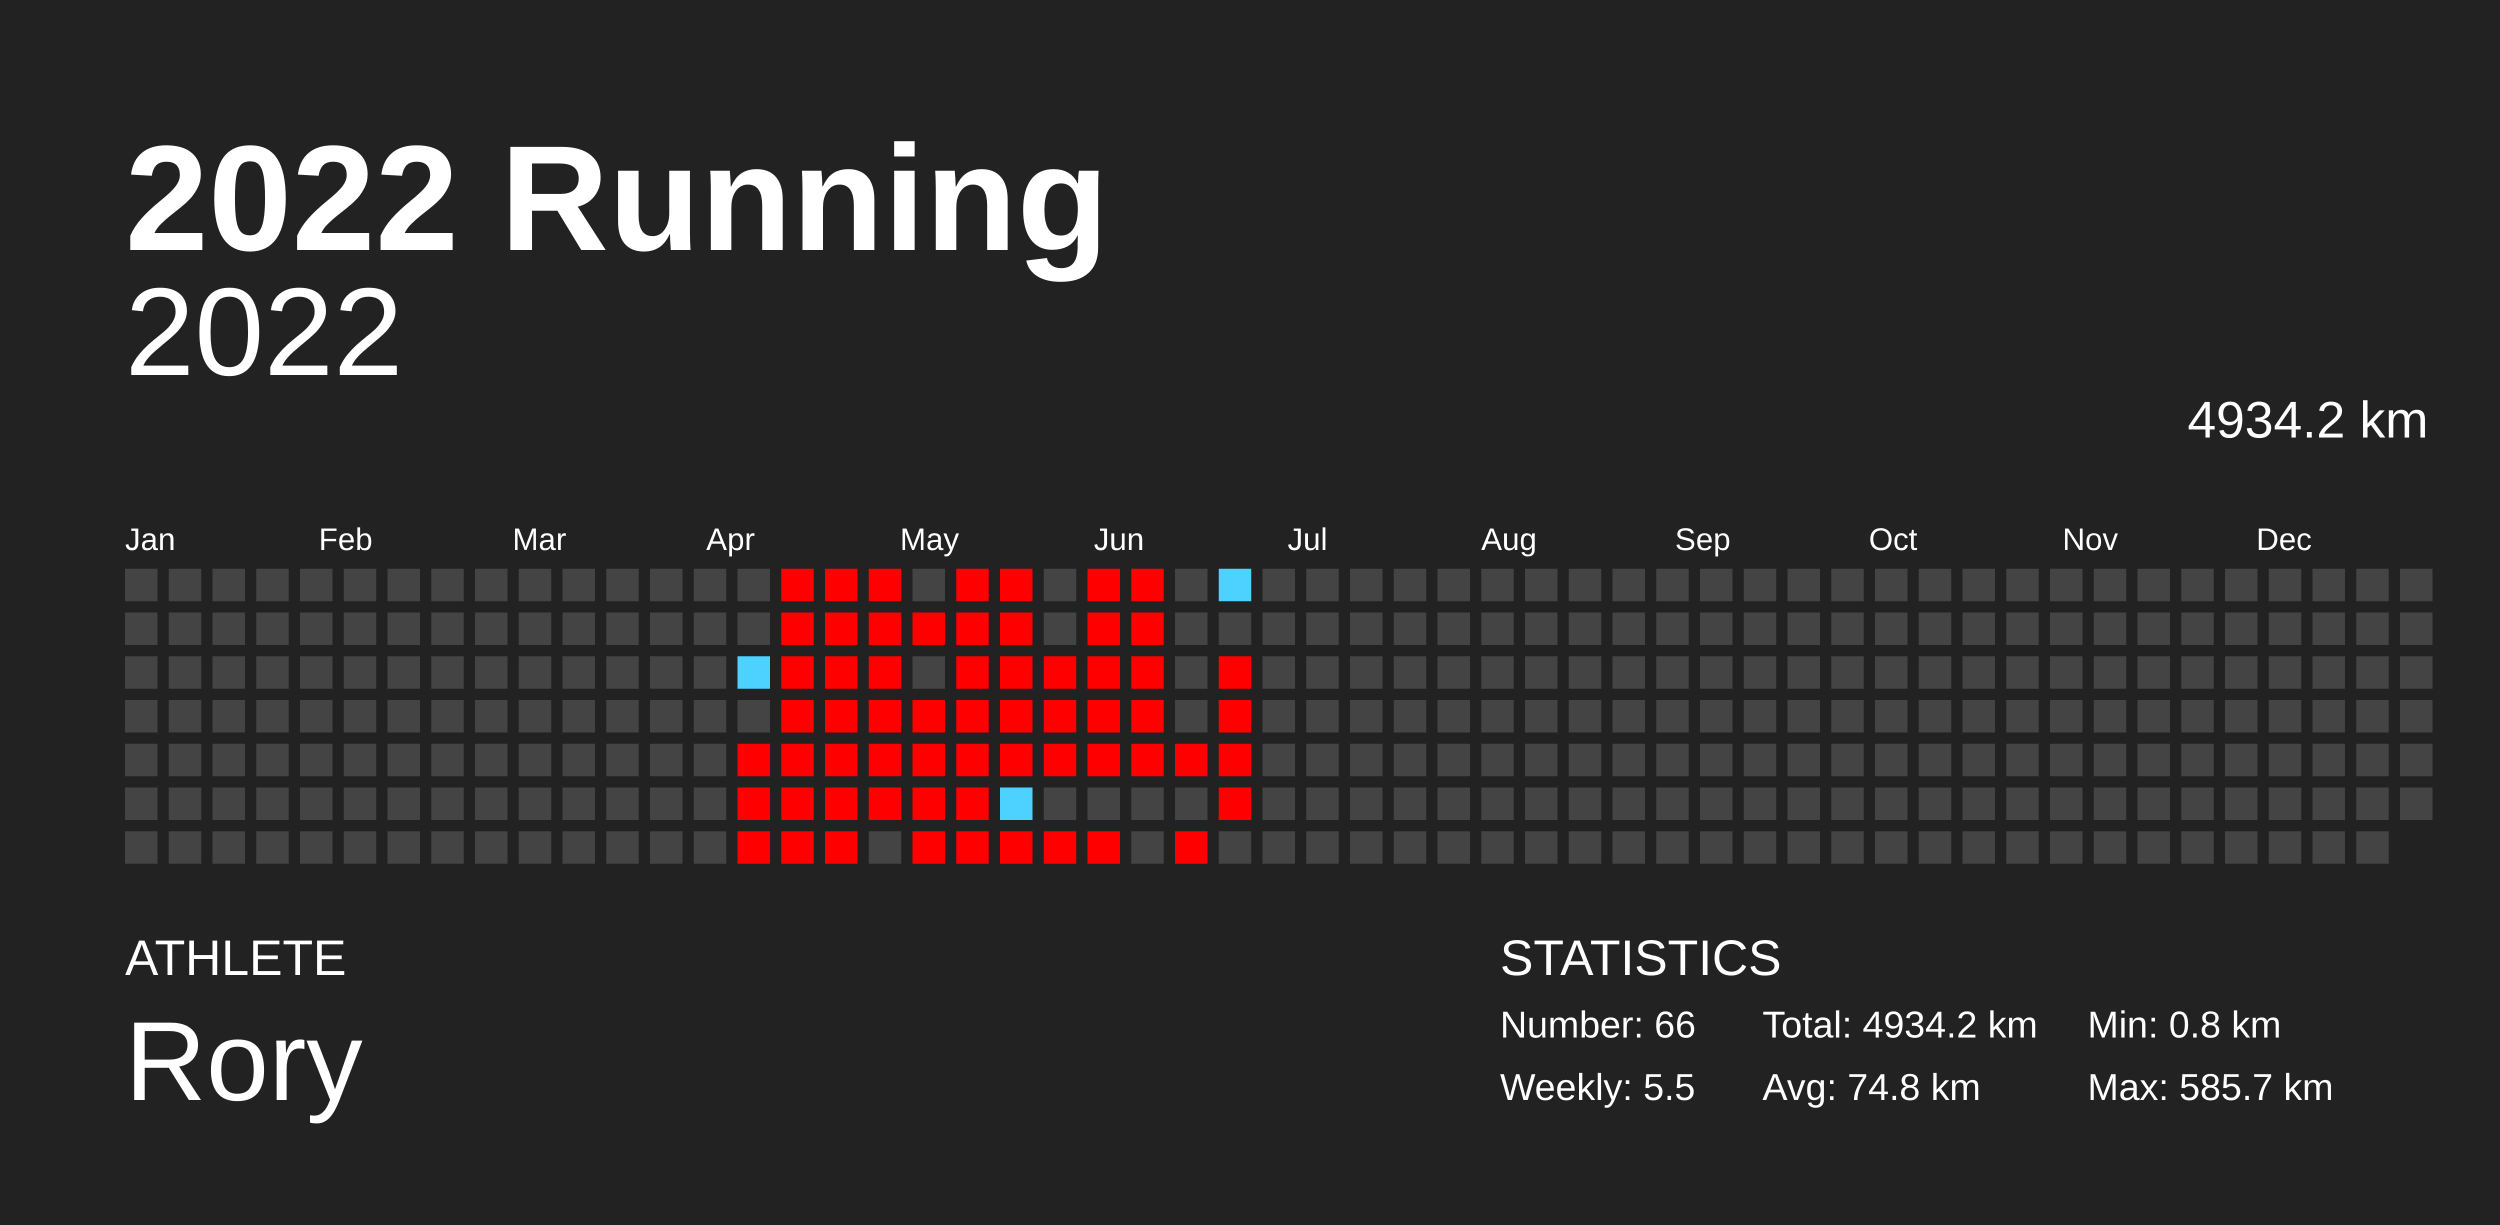
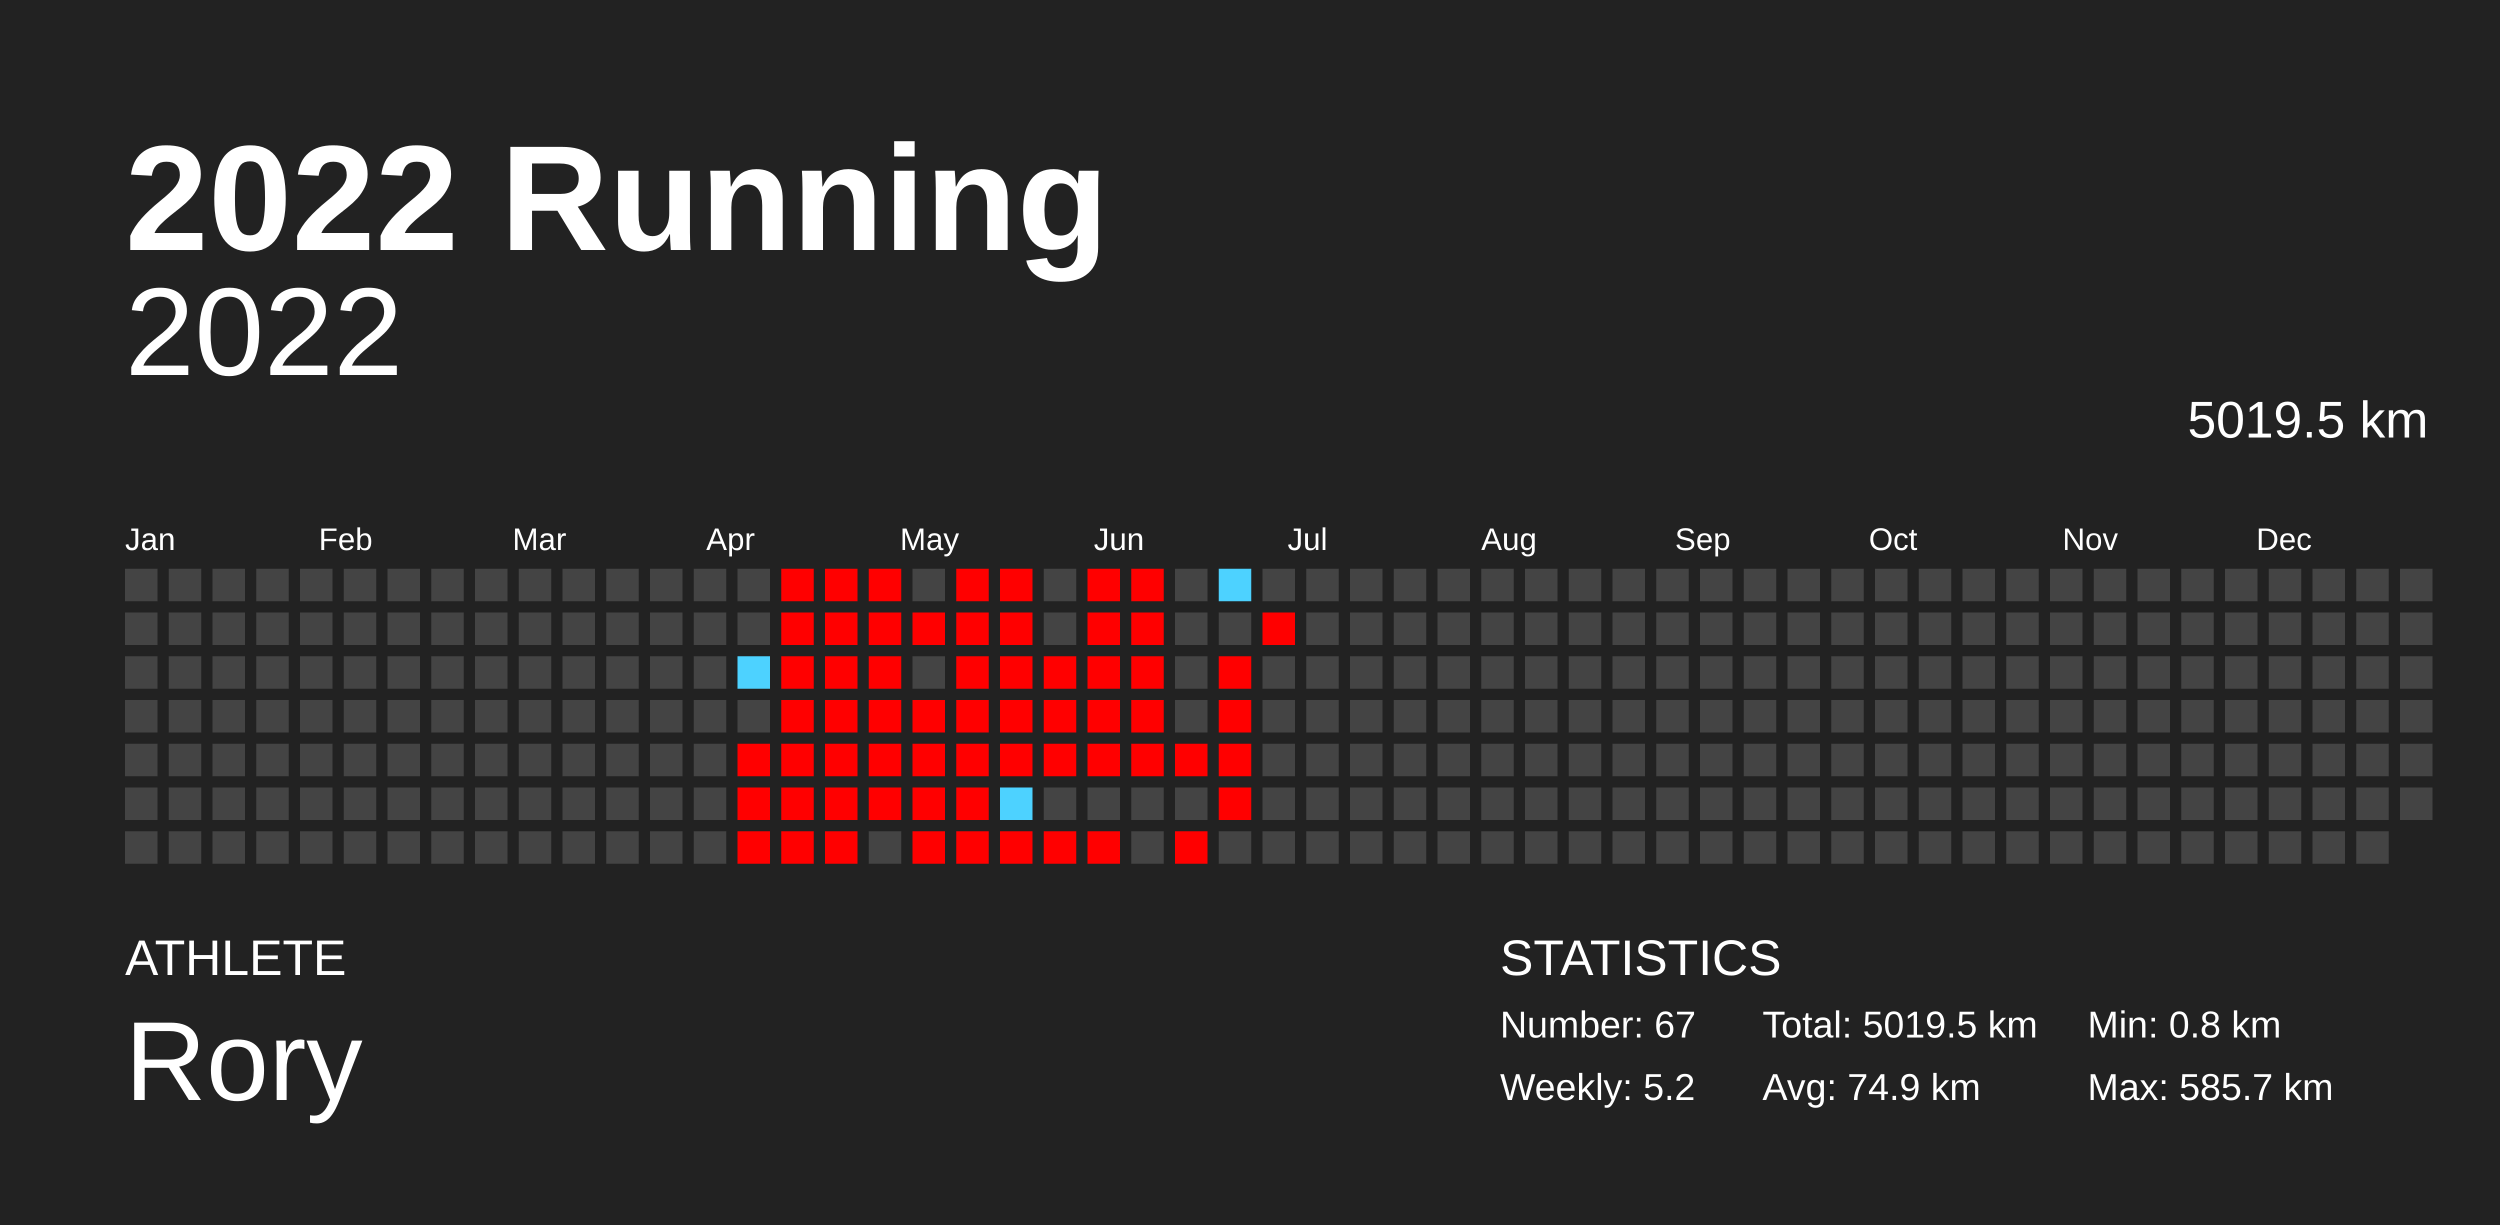
<svg xmlns="http://www.w3.org/2000/svg" baseProfile="full" height="98mm" version="1.1" viewBox="0,0,200,98" width="200mm">
  <defs />
  <rect fill="#222222" height="98" width="200" x="0" y="0" />
  <text fill="#FFFFFF" style="font-size:12px; font-family:Arial; font-weight:bold;" x="10" y="20">2022 Running</text>
  <text fill="#FFFFFF" style="font-size:4px; font-family:Arial" x="10" y="78">ATHLETE</text>
  <text fill="#FFFFFF" style="font-size:9px; font-family:Arial" x="10" y="88">Rory</text>
  <text fill="#FFFFFF" style="font-size:4px; font-family:Arial" x="120" y="78">STATISTICS</text>
-   <text fill="#FFFFFF" style="font-size:3px; font-family:Arial" x="120" y="83">Number: 66</text>
-   <text fill="#FFFFFF" style="font-size:3px; font-family:Arial" x="120" y="88">Weekly: 5.5</text>
-   <text fill="#FFFFFF" style="font-size:3px; font-family:Arial" x="141" y="83">Total: 4934.2 km</text>
-   <text fill="#FFFFFF" style="font-size:3px; font-family:Arial" x="141" y="88">Avg: 74.8 km</text>
+   <text fill="#FFFFFF" style="font-size:3px; font-family:Arial" x="120" y="83">Number: 67</text>
+   <text fill="#FFFFFF" style="font-size:3px; font-family:Arial" x="120" y="88">Weekly: 5.2</text>
+   <text fill="#FFFFFF" style="font-size:3px; font-family:Arial" x="141" y="83">Total: 5019.5 km</text>
+   <text fill="#FFFFFF" style="font-size:3px; font-family:Arial" x="141" y="88">Avg: 74.9 km</text>
  <text fill="#FFFFFF" style="font-size:3px; font-family:Arial" x="167" y="83">Min: 0.8 km</text>
  <text fill="#FFFFFF" style="font-size:3px; font-family:Arial" x="167" y="88">Max: 585.7 km</text>
  <text alignment-baseline="hanging" fill="#FFFFFF" style="font-size:10.0px; font-family:Arial;" x="10" y="30">2022</text>
-   <text alignment-baseline="hanging" fill="#FFFFFF" style="font-size:4.125px; font-family:Arial;" x="175" y="35">4934.2 km</text>
+   <text alignment-baseline="hanging" fill="#FFFFFF" style="font-size:4.125px; font-family:Arial;" x="175" y="35">5019.5 km</text>
  <text fill="#FFFFFF" style="font-size:2.5px; font-family:Arial" x="10.0" y="44">Jan</text>
  <text fill="#FFFFFF" style="font-size:2.5px; font-family:Arial" x="25.5" y="44">Feb</text>
  <text fill="#FFFFFF" style="font-size:2.5px; font-family:Arial" x="41.0" y="44">Mar</text>
  <text fill="#FFFFFF" style="font-size:2.5px; font-family:Arial" x="56.5" y="44">Apr</text>
  <text fill="#FFFFFF" style="font-size:2.5px; font-family:Arial" x="72.0" y="44">May</text>
  <text fill="#FFFFFF" style="font-size:2.5px; font-family:Arial" x="87.5" y="44">Jun</text>
  <text fill="#FFFFFF" style="font-size:2.5px; font-family:Arial" x="103.0" y="44">Jul</text>
  <text fill="#FFFFFF" style="font-size:2.5px; font-family:Arial" x="118.5" y="44">Aug</text>
  <text fill="#FFFFFF" style="font-size:2.5px; font-family:Arial" x="134.0" y="44">Sep</text>
  <text fill="#FFFFFF" style="font-size:2.5px; font-family:Arial" x="149.5" y="44">Oct</text>
  <text fill="#FFFFFF" style="font-size:2.5px; font-family:Arial" x="165.0" y="44">Nov</text>
  <text fill="#FFFFFF" style="font-size:2.5px; font-family:Arial" x="180.5" y="44">Dec</text>
  <rect fill="#444444" height="2.6" width="2.6" x="10.0" y="45.5" />
  <rect fill="#444444" height="2.6" width="2.6" x="10.0" y="49.0" />
  <rect fill="#444444" height="2.6" width="2.6" x="10.0" y="52.5" />
  <rect fill="#444444" height="2.6" width="2.6" x="10.0" y="56.0" />
  <rect fill="#444444" height="2.6" width="2.6" x="10.0" y="59.5" />
  <rect fill="#444444" height="2.6" width="2.6" x="10.0" y="63.0" />
  <rect fill="#444444" height="2.6" width="2.6" x="10.0" y="66.5" />
  <rect fill="#444444" height="2.6" width="2.6" x="13.5" y="45.5" />
  <rect fill="#444444" height="2.6" width="2.6" x="13.5" y="49.0" />
  <rect fill="#444444" height="2.6" width="2.6" x="13.5" y="52.5" />
  <rect fill="#444444" height="2.6" width="2.6" x="13.5" y="56.0" />
  <rect fill="#444444" height="2.6" width="2.6" x="13.5" y="59.5" />
  <rect fill="#444444" height="2.6" width="2.6" x="13.5" y="63.0" />
  <rect fill="#444444" height="2.6" width="2.6" x="13.5" y="66.5" />
  <rect fill="#444444" height="2.6" width="2.6" x="17.0" y="45.5" />
  <rect fill="#444444" height="2.6" width="2.6" x="17.0" y="49.0" />
  <rect fill="#444444" height="2.6" width="2.6" x="17.0" y="52.5" />
  <rect fill="#444444" height="2.6" width="2.6" x="17.0" y="56.0" />
  <rect fill="#444444" height="2.6" width="2.6" x="17.0" y="59.5" />
  <rect fill="#444444" height="2.6" width="2.6" x="17.0" y="63.0" />
  <rect fill="#444444" height="2.6" width="2.6" x="17.0" y="66.5" />
  <rect fill="#444444" height="2.6" width="2.6" x="20.5" y="45.5" />
  <rect fill="#444444" height="2.6" width="2.6" x="20.5" y="49.0" />
  <rect fill="#444444" height="2.6" width="2.6" x="20.5" y="52.5" />
  <rect fill="#444444" height="2.6" width="2.6" x="20.5" y="56.0" />
  <rect fill="#444444" height="2.6" width="2.6" x="20.5" y="59.5" />
  <rect fill="#444444" height="2.6" width="2.6" x="20.5" y="63.0" />
  <rect fill="#444444" height="2.6" width="2.6" x="20.5" y="66.5" />
  <rect fill="#444444" height="2.6" width="2.6" x="24.0" y="45.5" />
  <rect fill="#444444" height="2.6" width="2.6" x="24.0" y="49.0" />
  <rect fill="#444444" height="2.6" width="2.6" x="24.0" y="52.5" />
  <rect fill="#444444" height="2.6" width="2.6" x="24.0" y="56.0" />
  <rect fill="#444444" height="2.6" width="2.6" x="24.0" y="59.5" />
  <rect fill="#444444" height="2.6" width="2.6" x="24.0" y="63.0" />
  <rect fill="#444444" height="2.6" width="2.6" x="24.0" y="66.5" />
  <rect fill="#444444" height="2.6" width="2.6" x="27.5" y="45.5" />
  <rect fill="#444444" height="2.6" width="2.6" x="27.5" y="49.0" />
  <rect fill="#444444" height="2.6" width="2.6" x="27.5" y="52.5" />
  <rect fill="#444444" height="2.6" width="2.6" x="27.5" y="56.0" />
  <rect fill="#444444" height="2.6" width="2.6" x="27.5" y="59.5" />
  <rect fill="#444444" height="2.6" width="2.6" x="27.5" y="63.0" />
  <rect fill="#444444" height="2.6" width="2.6" x="27.5" y="66.5" />
  <rect fill="#444444" height="2.6" width="2.6" x="31.0" y="45.5" />
  <rect fill="#444444" height="2.6" width="2.6" x="31.0" y="49.0" />
  <rect fill="#444444" height="2.6" width="2.6" x="31.0" y="52.5" />
  <rect fill="#444444" height="2.6" width="2.6" x="31.0" y="56.0" />
  <rect fill="#444444" height="2.6" width="2.6" x="31.0" y="59.5" />
  <rect fill="#444444" height="2.6" width="2.6" x="31.0" y="63.0" />
  <rect fill="#444444" height="2.6" width="2.6" x="31.0" y="66.5" />
  <rect fill="#444444" height="2.6" width="2.6" x="34.5" y="45.5" />
  <rect fill="#444444" height="2.6" width="2.6" x="34.5" y="49.0" />
  <rect fill="#444444" height="2.6" width="2.6" x="34.5" y="52.5" />
  <rect fill="#444444" height="2.6" width="2.6" x="34.5" y="56.0" />
  <rect fill="#444444" height="2.6" width="2.6" x="34.5" y="59.5" />
  <rect fill="#444444" height="2.6" width="2.6" x="34.5" y="63.0" />
  <rect fill="#444444" height="2.6" width="2.6" x="34.5" y="66.5" />
  <rect fill="#444444" height="2.6" width="2.6" x="38.0" y="45.5" />
  <rect fill="#444444" height="2.6" width="2.6" x="38.0" y="49.0" />
  <rect fill="#444444" height="2.6" width="2.6" x="38.0" y="52.5" />
  <rect fill="#444444" height="2.6" width="2.6" x="38.0" y="56.0" />
  <rect fill="#444444" height="2.6" width="2.6" x="38.0" y="59.5" />
  <rect fill="#444444" height="2.6" width="2.6" x="38.0" y="63.0" />
  <rect fill="#444444" height="2.6" width="2.6" x="38.0" y="66.5" />
  <rect fill="#444444" height="2.6" width="2.6" x="41.5" y="45.5" />
  <rect fill="#444444" height="2.6" width="2.6" x="41.5" y="49.0" />
  <rect fill="#444444" height="2.6" width="2.6" x="41.5" y="52.5" />
  <rect fill="#444444" height="2.6" width="2.6" x="41.5" y="56.0" />
  <rect fill="#444444" height="2.6" width="2.6" x="41.5" y="59.5" />
  <rect fill="#444444" height="2.6" width="2.6" x="41.5" y="63.0" />
  <rect fill="#444444" height="2.6" width="2.6" x="41.5" y="66.5" />
  <rect fill="#444444" height="2.6" width="2.6" x="45.0" y="45.5" />
  <rect fill="#444444" height="2.6" width="2.6" x="45.0" y="49.0" />
  <rect fill="#444444" height="2.6" width="2.6" x="45.0" y="52.5" />
  <rect fill="#444444" height="2.6" width="2.6" x="45.0" y="56.0" />
  <rect fill="#444444" height="2.6" width="2.6" x="45.0" y="59.5" />
  <rect fill="#444444" height="2.6" width="2.6" x="45.0" y="63.0" />
  <rect fill="#444444" height="2.6" width="2.6" x="45.0" y="66.5" />
  <rect fill="#444444" height="2.6" width="2.6" x="48.5" y="45.5" />
  <rect fill="#444444" height="2.6" width="2.6" x="48.5" y="49.0" />
  <rect fill="#444444" height="2.6" width="2.6" x="48.5" y="52.5" />
  <rect fill="#444444" height="2.6" width="2.6" x="48.5" y="56.0" />
  <rect fill="#444444" height="2.6" width="2.6" x="48.5" y="59.5" />
  <rect fill="#444444" height="2.6" width="2.6" x="48.5" y="63.0" />
  <rect fill="#444444" height="2.6" width="2.6" x="48.5" y="66.5" />
  <rect fill="#444444" height="2.6" width="2.6" x="52.0" y="45.5" />
  <rect fill="#444444" height="2.6" width="2.6" x="52.0" y="49.0" />
  <rect fill="#444444" height="2.6" width="2.6" x="52.0" y="52.5" />
  <rect fill="#444444" height="2.6" width="2.6" x="52.0" y="56.0" />
  <rect fill="#444444" height="2.6" width="2.6" x="52.0" y="59.5" />
  <rect fill="#444444" height="2.6" width="2.6" x="52.0" y="63.0" />
  <rect fill="#444444" height="2.6" width="2.6" x="52.0" y="66.5" />
  <rect fill="#444444" height="2.6" width="2.6" x="55.5" y="45.5" />
  <rect fill="#444444" height="2.6" width="2.6" x="55.5" y="49.0" />
  <rect fill="#444444" height="2.6" width="2.6" x="55.5" y="52.5" />
  <rect fill="#444444" height="2.6" width="2.6" x="55.5" y="56.0" />
  <rect fill="#444444" height="2.6" width="2.6" x="55.5" y="59.5" />
  <rect fill="#444444" height="2.6" width="2.6" x="55.5" y="63.0" />
  <rect fill="#444444" height="2.6" width="2.6" x="55.5" y="66.5" />
  <rect fill="#444444" height="2.6" width="2.6" x="59.0" y="45.5" />
  <rect fill="#444444" height="2.6" width="2.6" x="59.0" y="49.0" />
  <rect fill="#4dd2ff" height="2.6" width="2.6" x="59.0" y="52.5" />
  <rect fill="#444444" height="2.6" width="2.6" x="59.0" y="56.0" />
  <rect fill="red" height="2.6" width="2.6" x="59.0" y="59.5" />
  <rect fill="red" height="2.6" width="2.6" x="59.0" y="63.0" />
  <rect fill="red" height="2.6" width="2.6" x="59.0" y="66.5" />
  <rect fill="red" height="2.6" width="2.6" x="62.5" y="45.5" />
  <rect fill="red" height="2.6" width="2.6" x="62.5" y="49.0" />
  <rect fill="red" height="2.6" width="2.6" x="62.5" y="52.5" />
  <rect fill="red" height="2.6" width="2.6" x="62.5" y="56.0" />
  <rect fill="red" height="2.6" width="2.6" x="62.5" y="59.5" />
  <rect fill="red" height="2.6" width="2.6" x="62.5" y="63.0" />
  <rect fill="red" height="2.6" width="2.6" x="62.5" y="66.5" />
  <rect fill="red" height="2.6" width="2.6" x="66.0" y="45.5" />
  <rect fill="red" height="2.6" width="2.6" x="66.0" y="49.0" />
  <rect fill="red" height="2.6" width="2.6" x="66.0" y="52.5" />
  <rect fill="red" height="2.6" width="2.6" x="66.0" y="56.0" />
  <rect fill="red" height="2.6" width="2.6" x="66.0" y="59.5" />
  <rect fill="red" height="2.6" width="2.6" x="66.0" y="63.0" />
  <rect fill="red" height="2.6" width="2.6" x="66.0" y="66.5" />
  <rect fill="red" height="2.6" width="2.6" x="69.5" y="45.5" />
  <rect fill="red" height="2.6" width="2.6" x="69.5" y="49.0" />
  <rect fill="red" height="2.6" width="2.6" x="69.5" y="52.5" />
  <rect fill="red" height="2.6" width="2.6" x="69.5" y="56.0" />
  <rect fill="red" height="2.6" width="2.6" x="69.5" y="59.5" />
  <rect fill="red" height="2.6" width="2.6" x="69.5" y="63.0" />
  <rect fill="#444444" height="2.6" width="2.6" x="69.5" y="66.5" />
  <rect fill="#444444" height="2.6" width="2.6" x="73.0" y="45.5" />
  <rect fill="red" height="2.6" width="2.6" x="73.0" y="49.0" />
  <rect fill="#444444" height="2.6" width="2.6" x="73.0" y="52.5" />
  <rect fill="red" height="2.6" width="2.6" x="73.0" y="56.0" />
  <rect fill="red" height="2.6" width="2.6" x="73.0" y="59.5" />
  <rect fill="red" height="2.6" width="2.6" x="73.0" y="63.0" />
  <rect fill="red" height="2.6" width="2.6" x="73.0" y="66.5" />
  <rect fill="red" height="2.6" width="2.6" x="76.5" y="45.5" />
  <rect fill="red" height="2.6" width="2.6" x="76.5" y="49.0" />
  <rect fill="red" height="2.6" width="2.6" x="76.5" y="52.5" />
  <rect fill="red" height="2.6" width="2.6" x="76.5" y="56.0" />
  <rect fill="red" height="2.6" width="2.6" x="76.5" y="59.5" />
  <rect fill="red" height="2.6" width="2.6" x="76.5" y="63.0" />
  <rect fill="red" height="2.6" width="2.6" x="76.5" y="66.5" />
  <rect fill="red" height="2.6" width="2.6" x="80.0" y="45.5" />
  <rect fill="red" height="2.6" width="2.6" x="80.0" y="49.0" />
  <rect fill="red" height="2.6" width="2.6" x="80.0" y="52.5" />
  <rect fill="red" height="2.6" width="2.6" x="80.0" y="56.0" />
  <rect fill="red" height="2.6" width="2.6" x="80.0" y="59.5" />
  <rect fill="#4dd2ff" height="2.6" width="2.6" x="80.0" y="63.0" />
  <rect fill="red" height="2.6" width="2.6" x="80.0" y="66.5" />
  <rect fill="#444444" height="2.6" width="2.6" x="83.5" y="45.5" />
  <rect fill="#444444" height="2.6" width="2.6" x="83.5" y="49.0" />
  <rect fill="red" height="2.6" width="2.6" x="83.5" y="52.5" />
  <rect fill="red" height="2.6" width="2.6" x="83.5" y="56.0" />
  <rect fill="red" height="2.6" width="2.6" x="83.5" y="59.5" />
  <rect fill="#444444" height="2.6" width="2.6" x="83.5" y="63.0" />
  <rect fill="red" height="2.6" width="2.6" x="83.5" y="66.5" />
  <rect fill="red" height="2.6" width="2.6" x="87.0" y="45.5" />
  <rect fill="red" height="2.6" width="2.6" x="87.0" y="49.0" />
  <rect fill="red" height="2.6" width="2.6" x="87.0" y="52.5" />
  <rect fill="red" height="2.6" width="2.6" x="87.0" y="56.0" />
  <rect fill="red" height="2.6" width="2.6" x="87.0" y="59.5" />
  <rect fill="#444444" height="2.6" width="2.6" x="87.0" y="63.0" />
  <rect fill="red" height="2.6" width="2.6" x="87.0" y="66.5" />
  <rect fill="red" height="2.6" width="2.6" x="90.5" y="45.5" />
  <rect fill="red" height="2.6" width="2.6" x="90.5" y="49.0" />
  <rect fill="red" height="2.6" width="2.6" x="90.5" y="52.5" />
  <rect fill="red" height="2.6" width="2.6" x="90.5" y="56.0" />
  <rect fill="red" height="2.6" width="2.6" x="90.5" y="59.5" />
  <rect fill="#444444" height="2.6" width="2.6" x="90.5" y="63.0" />
  <rect fill="#444444" height="2.6" width="2.6" x="90.5" y="66.5" />
  <rect fill="#444444" height="2.6" width="2.6" x="94.0" y="45.5" />
  <rect fill="#444444" height="2.6" width="2.6" x="94.0" y="49.0" />
  <rect fill="#444444" height="2.6" width="2.6" x="94.0" y="52.5" />
  <rect fill="#444444" height="2.6" width="2.6" x="94.0" y="56.0" />
  <rect fill="red" height="2.6" width="2.6" x="94.0" y="59.5" />
  <rect fill="#444444" height="2.6" width="2.6" x="94.0" y="63.0" />
  <rect fill="red" height="2.6" width="2.6" x="94.0" y="66.5" />
  <rect fill="#4dd2ff" height="2.6" width="2.6" x="97.5" y="45.5" />
  <rect fill="#444444" height="2.6" width="2.6" x="97.5" y="49.0" />
  <rect fill="red" height="2.6" width="2.6" x="97.5" y="52.5" />
  <rect fill="red" height="2.6" width="2.6" x="97.5" y="56.0" />
  <rect fill="red" height="2.6" width="2.6" x="97.5" y="59.5" />
  <rect fill="red" height="2.6" width="2.6" x="97.5" y="63.0" />
  <rect fill="#444444" height="2.6" width="2.6" x="97.5" y="66.5" />
  <rect fill="#444444" height="2.6" width="2.6" x="101.0" y="45.5" />
-   <rect fill="#444444" height="2.6" width="2.6" x="101.0" y="49.0" />
+   <rect fill="red" height="2.6" width="2.6" x="101.0" y="49.0" />
  <rect fill="#444444" height="2.6" width="2.6" x="101.0" y="52.5" />
  <rect fill="#444444" height="2.6" width="2.6" x="101.0" y="56.0" />
  <rect fill="#444444" height="2.6" width="2.6" x="101.0" y="59.5" />
  <rect fill="#444444" height="2.6" width="2.6" x="101.0" y="63.0" />
  <rect fill="#444444" height="2.6" width="2.6" x="101.0" y="66.5" />
  <rect fill="#444444" height="2.6" width="2.6" x="104.5" y="45.5" />
  <rect fill="#444444" height="2.6" width="2.6" x="104.5" y="49.0" />
  <rect fill="#444444" height="2.6" width="2.6" x="104.5" y="52.5" />
  <rect fill="#444444" height="2.6" width="2.6" x="104.5" y="56.0" />
  <rect fill="#444444" height="2.6" width="2.6" x="104.5" y="59.5" />
  <rect fill="#444444" height="2.6" width="2.6" x="104.5" y="63.0" />
  <rect fill="#444444" height="2.6" width="2.6" x="104.5" y="66.5" />
  <rect fill="#444444" height="2.6" width="2.6" x="108.0" y="45.5" />
  <rect fill="#444444" height="2.6" width="2.6" x="108.0" y="49.0" />
  <rect fill="#444444" height="2.6" width="2.6" x="108.0" y="52.5" />
  <rect fill="#444444" height="2.6" width="2.6" x="108.0" y="56.0" />
  <rect fill="#444444" height="2.6" width="2.6" x="108.0" y="59.5" />
  <rect fill="#444444" height="2.6" width="2.6" x="108.0" y="63.0" />
  <rect fill="#444444" height="2.6" width="2.6" x="108.0" y="66.5" />
  <rect fill="#444444" height="2.6" width="2.6" x="111.5" y="45.5" />
  <rect fill="#444444" height="2.6" width="2.6" x="111.5" y="49.0" />
  <rect fill="#444444" height="2.6" width="2.6" x="111.5" y="52.5" />
  <rect fill="#444444" height="2.6" width="2.6" x="111.5" y="56.0" />
  <rect fill="#444444" height="2.6" width="2.6" x="111.5" y="59.5" />
  <rect fill="#444444" height="2.6" width="2.6" x="111.5" y="63.0" />
  <rect fill="#444444" height="2.6" width="2.6" x="111.5" y="66.5" />
  <rect fill="#444444" height="2.6" width="2.6" x="115.0" y="45.5" />
  <rect fill="#444444" height="2.6" width="2.6" x="115.0" y="49.0" />
  <rect fill="#444444" height="2.6" width="2.6" x="115.0" y="52.5" />
  <rect fill="#444444" height="2.6" width="2.6" x="115.0" y="56.0" />
  <rect fill="#444444" height="2.6" width="2.6" x="115.0" y="59.5" />
  <rect fill="#444444" height="2.6" width="2.6" x="115.0" y="63.0" />
  <rect fill="#444444" height="2.6" width="2.6" x="115.0" y="66.5" />
  <rect fill="#444444" height="2.6" width="2.6" x="118.5" y="45.5" />
  <rect fill="#444444" height="2.6" width="2.6" x="118.5" y="49.0" />
  <rect fill="#444444" height="2.6" width="2.6" x="118.5" y="52.5" />
  <rect fill="#444444" height="2.6" width="2.6" x="118.5" y="56.0" />
  <rect fill="#444444" height="2.6" width="2.6" x="118.5" y="59.5" />
  <rect fill="#444444" height="2.6" width="2.6" x="118.5" y="63.0" />
  <rect fill="#444444" height="2.6" width="2.6" x="118.5" y="66.5" />
  <rect fill="#444444" height="2.6" width="2.6" x="122.0" y="45.5" />
  <rect fill="#444444" height="2.6" width="2.6" x="122.0" y="49.0" />
  <rect fill="#444444" height="2.6" width="2.6" x="122.0" y="52.5" />
  <rect fill="#444444" height="2.6" width="2.6" x="122.0" y="56.0" />
  <rect fill="#444444" height="2.6" width="2.6" x="122.0" y="59.5" />
  <rect fill="#444444" height="2.6" width="2.6" x="122.0" y="63.0" />
  <rect fill="#444444" height="2.6" width="2.6" x="122.0" y="66.5" />
  <rect fill="#444444" height="2.6" width="2.6" x="125.5" y="45.5" />
  <rect fill="#444444" height="2.6" width="2.6" x="125.5" y="49.0" />
  <rect fill="#444444" height="2.6" width="2.6" x="125.5" y="52.5" />
  <rect fill="#444444" height="2.6" width="2.6" x="125.5" y="56.0" />
  <rect fill="#444444" height="2.6" width="2.6" x="125.5" y="59.5" />
  <rect fill="#444444" height="2.6" width="2.6" x="125.5" y="63.0" />
  <rect fill="#444444" height="2.6" width="2.6" x="125.5" y="66.5" />
  <rect fill="#444444" height="2.6" width="2.6" x="129.0" y="45.5" />
  <rect fill="#444444" height="2.6" width="2.6" x="129.0" y="49.0" />
  <rect fill="#444444" height="2.6" width="2.6" x="129.0" y="52.5" />
  <rect fill="#444444" height="2.6" width="2.6" x="129.0" y="56.0" />
  <rect fill="#444444" height="2.6" width="2.6" x="129.0" y="59.5" />
  <rect fill="#444444" height="2.6" width="2.6" x="129.0" y="63.0" />
  <rect fill="#444444" height="2.6" width="2.6" x="129.0" y="66.5" />
  <rect fill="#444444" height="2.6" width="2.6" x="132.5" y="45.5" />
  <rect fill="#444444" height="2.6" width="2.6" x="132.5" y="49.0" />
  <rect fill="#444444" height="2.6" width="2.6" x="132.5" y="52.5" />
  <rect fill="#444444" height="2.6" width="2.6" x="132.5" y="56.0" />
  <rect fill="#444444" height="2.6" width="2.6" x="132.5" y="59.5" />
  <rect fill="#444444" height="2.6" width="2.6" x="132.5" y="63.0" />
  <rect fill="#444444" height="2.6" width="2.6" x="132.5" y="66.5" />
  <rect fill="#444444" height="2.6" width="2.6" x="136.0" y="45.5" />
  <rect fill="#444444" height="2.6" width="2.6" x="136.0" y="49.0" />
  <rect fill="#444444" height="2.6" width="2.6" x="136.0" y="52.5" />
  <rect fill="#444444" height="2.6" width="2.6" x="136.0" y="56.0" />
  <rect fill="#444444" height="2.6" width="2.6" x="136.0" y="59.5" />
  <rect fill="#444444" height="2.6" width="2.6" x="136.0" y="63.0" />
  <rect fill="#444444" height="2.6" width="2.6" x="136.0" y="66.5" />
  <rect fill="#444444" height="2.6" width="2.6" x="139.5" y="45.5" />
  <rect fill="#444444" height="2.6" width="2.6" x="139.5" y="49.0" />
  <rect fill="#444444" height="2.6" width="2.6" x="139.5" y="52.5" />
  <rect fill="#444444" height="2.6" width="2.6" x="139.5" y="56.0" />
  <rect fill="#444444" height="2.6" width="2.6" x="139.5" y="59.5" />
  <rect fill="#444444" height="2.6" width="2.6" x="139.5" y="63.0" />
  <rect fill="#444444" height="2.6" width="2.6" x="139.5" y="66.5" />
  <rect fill="#444444" height="2.6" width="2.6" x="143.0" y="45.5" />
  <rect fill="#444444" height="2.6" width="2.6" x="143.0" y="49.0" />
  <rect fill="#444444" height="2.6" width="2.6" x="143.0" y="52.5" />
  <rect fill="#444444" height="2.6" width="2.6" x="143.0" y="56.0" />
  <rect fill="#444444" height="2.6" width="2.6" x="143.0" y="59.5" />
  <rect fill="#444444" height="2.6" width="2.6" x="143.0" y="63.0" />
  <rect fill="#444444" height="2.6" width="2.6" x="143.0" y="66.5" />
  <rect fill="#444444" height="2.6" width="2.6" x="146.5" y="45.5" />
  <rect fill="#444444" height="2.6" width="2.6" x="146.5" y="49.0" />
  <rect fill="#444444" height="2.6" width="2.6" x="146.5" y="52.5" />
  <rect fill="#444444" height="2.6" width="2.6" x="146.5" y="56.0" />
  <rect fill="#444444" height="2.6" width="2.6" x="146.5" y="59.5" />
  <rect fill="#444444" height="2.6" width="2.6" x="146.5" y="63.0" />
  <rect fill="#444444" height="2.6" width="2.6" x="146.5" y="66.5" />
  <rect fill="#444444" height="2.6" width="2.6" x="150.0" y="45.5" />
  <rect fill="#444444" height="2.6" width="2.6" x="150.0" y="49.0" />
  <rect fill="#444444" height="2.6" width="2.6" x="150.0" y="52.5" />
  <rect fill="#444444" height="2.6" width="2.6" x="150.0" y="56.0" />
  <rect fill="#444444" height="2.6" width="2.6" x="150.0" y="59.5" />
  <rect fill="#444444" height="2.6" width="2.6" x="150.0" y="63.0" />
  <rect fill="#444444" height="2.6" width="2.6" x="150.0" y="66.5" />
  <rect fill="#444444" height="2.6" width="2.6" x="153.5" y="45.5" />
  <rect fill="#444444" height="2.6" width="2.6" x="153.5" y="49.0" />
  <rect fill="#444444" height="2.6" width="2.6" x="153.5" y="52.5" />
  <rect fill="#444444" height="2.6" width="2.6" x="153.5" y="56.0" />
  <rect fill="#444444" height="2.6" width="2.6" x="153.5" y="59.5" />
  <rect fill="#444444" height="2.6" width="2.6" x="153.5" y="63.0" />
  <rect fill="#444444" height="2.6" width="2.6" x="153.5" y="66.5" />
  <rect fill="#444444" height="2.6" width="2.6" x="157.0" y="45.5" />
  <rect fill="#444444" height="2.6" width="2.6" x="157.0" y="49.0" />
  <rect fill="#444444" height="2.6" width="2.6" x="157.0" y="52.5" />
  <rect fill="#444444" height="2.6" width="2.6" x="157.0" y="56.0" />
  <rect fill="#444444" height="2.6" width="2.6" x="157.0" y="59.5" />
  <rect fill="#444444" height="2.6" width="2.6" x="157.0" y="63.0" />
  <rect fill="#444444" height="2.6" width="2.6" x="157.0" y="66.5" />
  <rect fill="#444444" height="2.6" width="2.6" x="160.5" y="45.5" />
  <rect fill="#444444" height="2.6" width="2.6" x="160.5" y="49.0" />
  <rect fill="#444444" height="2.6" width="2.6" x="160.5" y="52.5" />
  <rect fill="#444444" height="2.6" width="2.6" x="160.5" y="56.0" />
  <rect fill="#444444" height="2.6" width="2.6" x="160.5" y="59.5" />
  <rect fill="#444444" height="2.6" width="2.6" x="160.5" y="63.0" />
  <rect fill="#444444" height="2.6" width="2.6" x="160.5" y="66.5" />
  <rect fill="#444444" height="2.6" width="2.6" x="164.0" y="45.5" />
  <rect fill="#444444" height="2.6" width="2.6" x="164.0" y="49.0" />
  <rect fill="#444444" height="2.6" width="2.6" x="164.0" y="52.5" />
  <rect fill="#444444" height="2.6" width="2.6" x="164.0" y="56.0" />
  <rect fill="#444444" height="2.6" width="2.6" x="164.0" y="59.5" />
  <rect fill="#444444" height="2.6" width="2.6" x="164.0" y="63.0" />
  <rect fill="#444444" height="2.6" width="2.6" x="164.0" y="66.5" />
  <rect fill="#444444" height="2.6" width="2.6" x="167.5" y="45.5" />
  <rect fill="#444444" height="2.6" width="2.6" x="167.5" y="49.0" />
  <rect fill="#444444" height="2.6" width="2.6" x="167.5" y="52.5" />
  <rect fill="#444444" height="2.6" width="2.6" x="167.5" y="56.0" />
  <rect fill="#444444" height="2.6" width="2.6" x="167.5" y="59.5" />
  <rect fill="#444444" height="2.6" width="2.6" x="167.5" y="63.0" />
  <rect fill="#444444" height="2.6" width="2.6" x="167.5" y="66.5" />
  <rect fill="#444444" height="2.6" width="2.6" x="171.0" y="45.5" />
  <rect fill="#444444" height="2.6" width="2.6" x="171.0" y="49.0" />
  <rect fill="#444444" height="2.6" width="2.6" x="171.0" y="52.5" />
  <rect fill="#444444" height="2.6" width="2.6" x="171.0" y="56.0" />
  <rect fill="#444444" height="2.6" width="2.6" x="171.0" y="59.5" />
  <rect fill="#444444" height="2.6" width="2.6" x="171.0" y="63.0" />
  <rect fill="#444444" height="2.6" width="2.6" x="171.0" y="66.5" />
  <rect fill="#444444" height="2.6" width="2.6" x="174.5" y="45.5" />
  <rect fill="#444444" height="2.6" width="2.6" x="174.5" y="49.0" />
  <rect fill="#444444" height="2.6" width="2.6" x="174.5" y="52.5" />
  <rect fill="#444444" height="2.6" width="2.6" x="174.5" y="56.0" />
  <rect fill="#444444" height="2.6" width="2.6" x="174.5" y="59.5" />
  <rect fill="#444444" height="2.6" width="2.6" x="174.5" y="63.0" />
  <rect fill="#444444" height="2.6" width="2.6" x="174.5" y="66.5" />
  <rect fill="#444444" height="2.6" width="2.6" x="178.0" y="45.5" />
  <rect fill="#444444" height="2.6" width="2.6" x="178.0" y="49.0" />
  <rect fill="#444444" height="2.6" width="2.6" x="178.0" y="52.5" />
  <rect fill="#444444" height="2.6" width="2.6" x="178.0" y="56.0" />
  <rect fill="#444444" height="2.6" width="2.6" x="178.0" y="59.5" />
  <rect fill="#444444" height="2.6" width="2.6" x="178.0" y="63.0" />
  <rect fill="#444444" height="2.6" width="2.6" x="178.0" y="66.5" />
  <rect fill="#444444" height="2.6" width="2.6" x="181.5" y="45.5" />
  <rect fill="#444444" height="2.6" width="2.6" x="181.5" y="49.0" />
  <rect fill="#444444" height="2.6" width="2.6" x="181.5" y="52.5" />
  <rect fill="#444444" height="2.6" width="2.6" x="181.5" y="56.0" />
  <rect fill="#444444" height="2.6" width="2.6" x="181.5" y="59.5" />
  <rect fill="#444444" height="2.6" width="2.6" x="181.5" y="63.0" />
  <rect fill="#444444" height="2.6" width="2.6" x="181.5" y="66.5" />
  <rect fill="#444444" height="2.6" width="2.6" x="185.0" y="45.5" />
  <rect fill="#444444" height="2.6" width="2.6" x="185.0" y="49.0" />
  <rect fill="#444444" height="2.6" width="2.6" x="185.0" y="52.5" />
  <rect fill="#444444" height="2.6" width="2.6" x="185.0" y="56.0" />
  <rect fill="#444444" height="2.6" width="2.6" x="185.0" y="59.5" />
  <rect fill="#444444" height="2.6" width="2.6" x="185.0" y="63.0" />
  <rect fill="#444444" height="2.6" width="2.6" x="185.0" y="66.5" />
  <rect fill="#444444" height="2.6" width="2.6" x="188.5" y="45.5" />
  <rect fill="#444444" height="2.6" width="2.6" x="188.5" y="49.0" />
  <rect fill="#444444" height="2.6" width="2.6" x="188.5" y="52.5" />
  <rect fill="#444444" height="2.6" width="2.6" x="188.5" y="56.0" />
  <rect fill="#444444" height="2.6" width="2.6" x="188.5" y="59.5" />
  <rect fill="#444444" height="2.6" width="2.6" x="188.5" y="63.0" />
  <rect fill="#444444" height="2.6" width="2.6" x="188.5" y="66.5" />
  <rect fill="#444444" height="2.6" width="2.6" x="192.0" y="45.5" />
  <rect fill="#444444" height="2.6" width="2.6" x="192.0" y="49.0" />
  <rect fill="#444444" height="2.6" width="2.6" x="192.0" y="52.5" />
  <rect fill="#444444" height="2.6" width="2.6" x="192.0" y="56.0" />
  <rect fill="#444444" height="2.6" width="2.6" x="192.0" y="59.5" />
  <rect fill="#444444" height="2.6" width="2.6" x="192.0" y="63.0" />
</svg>
